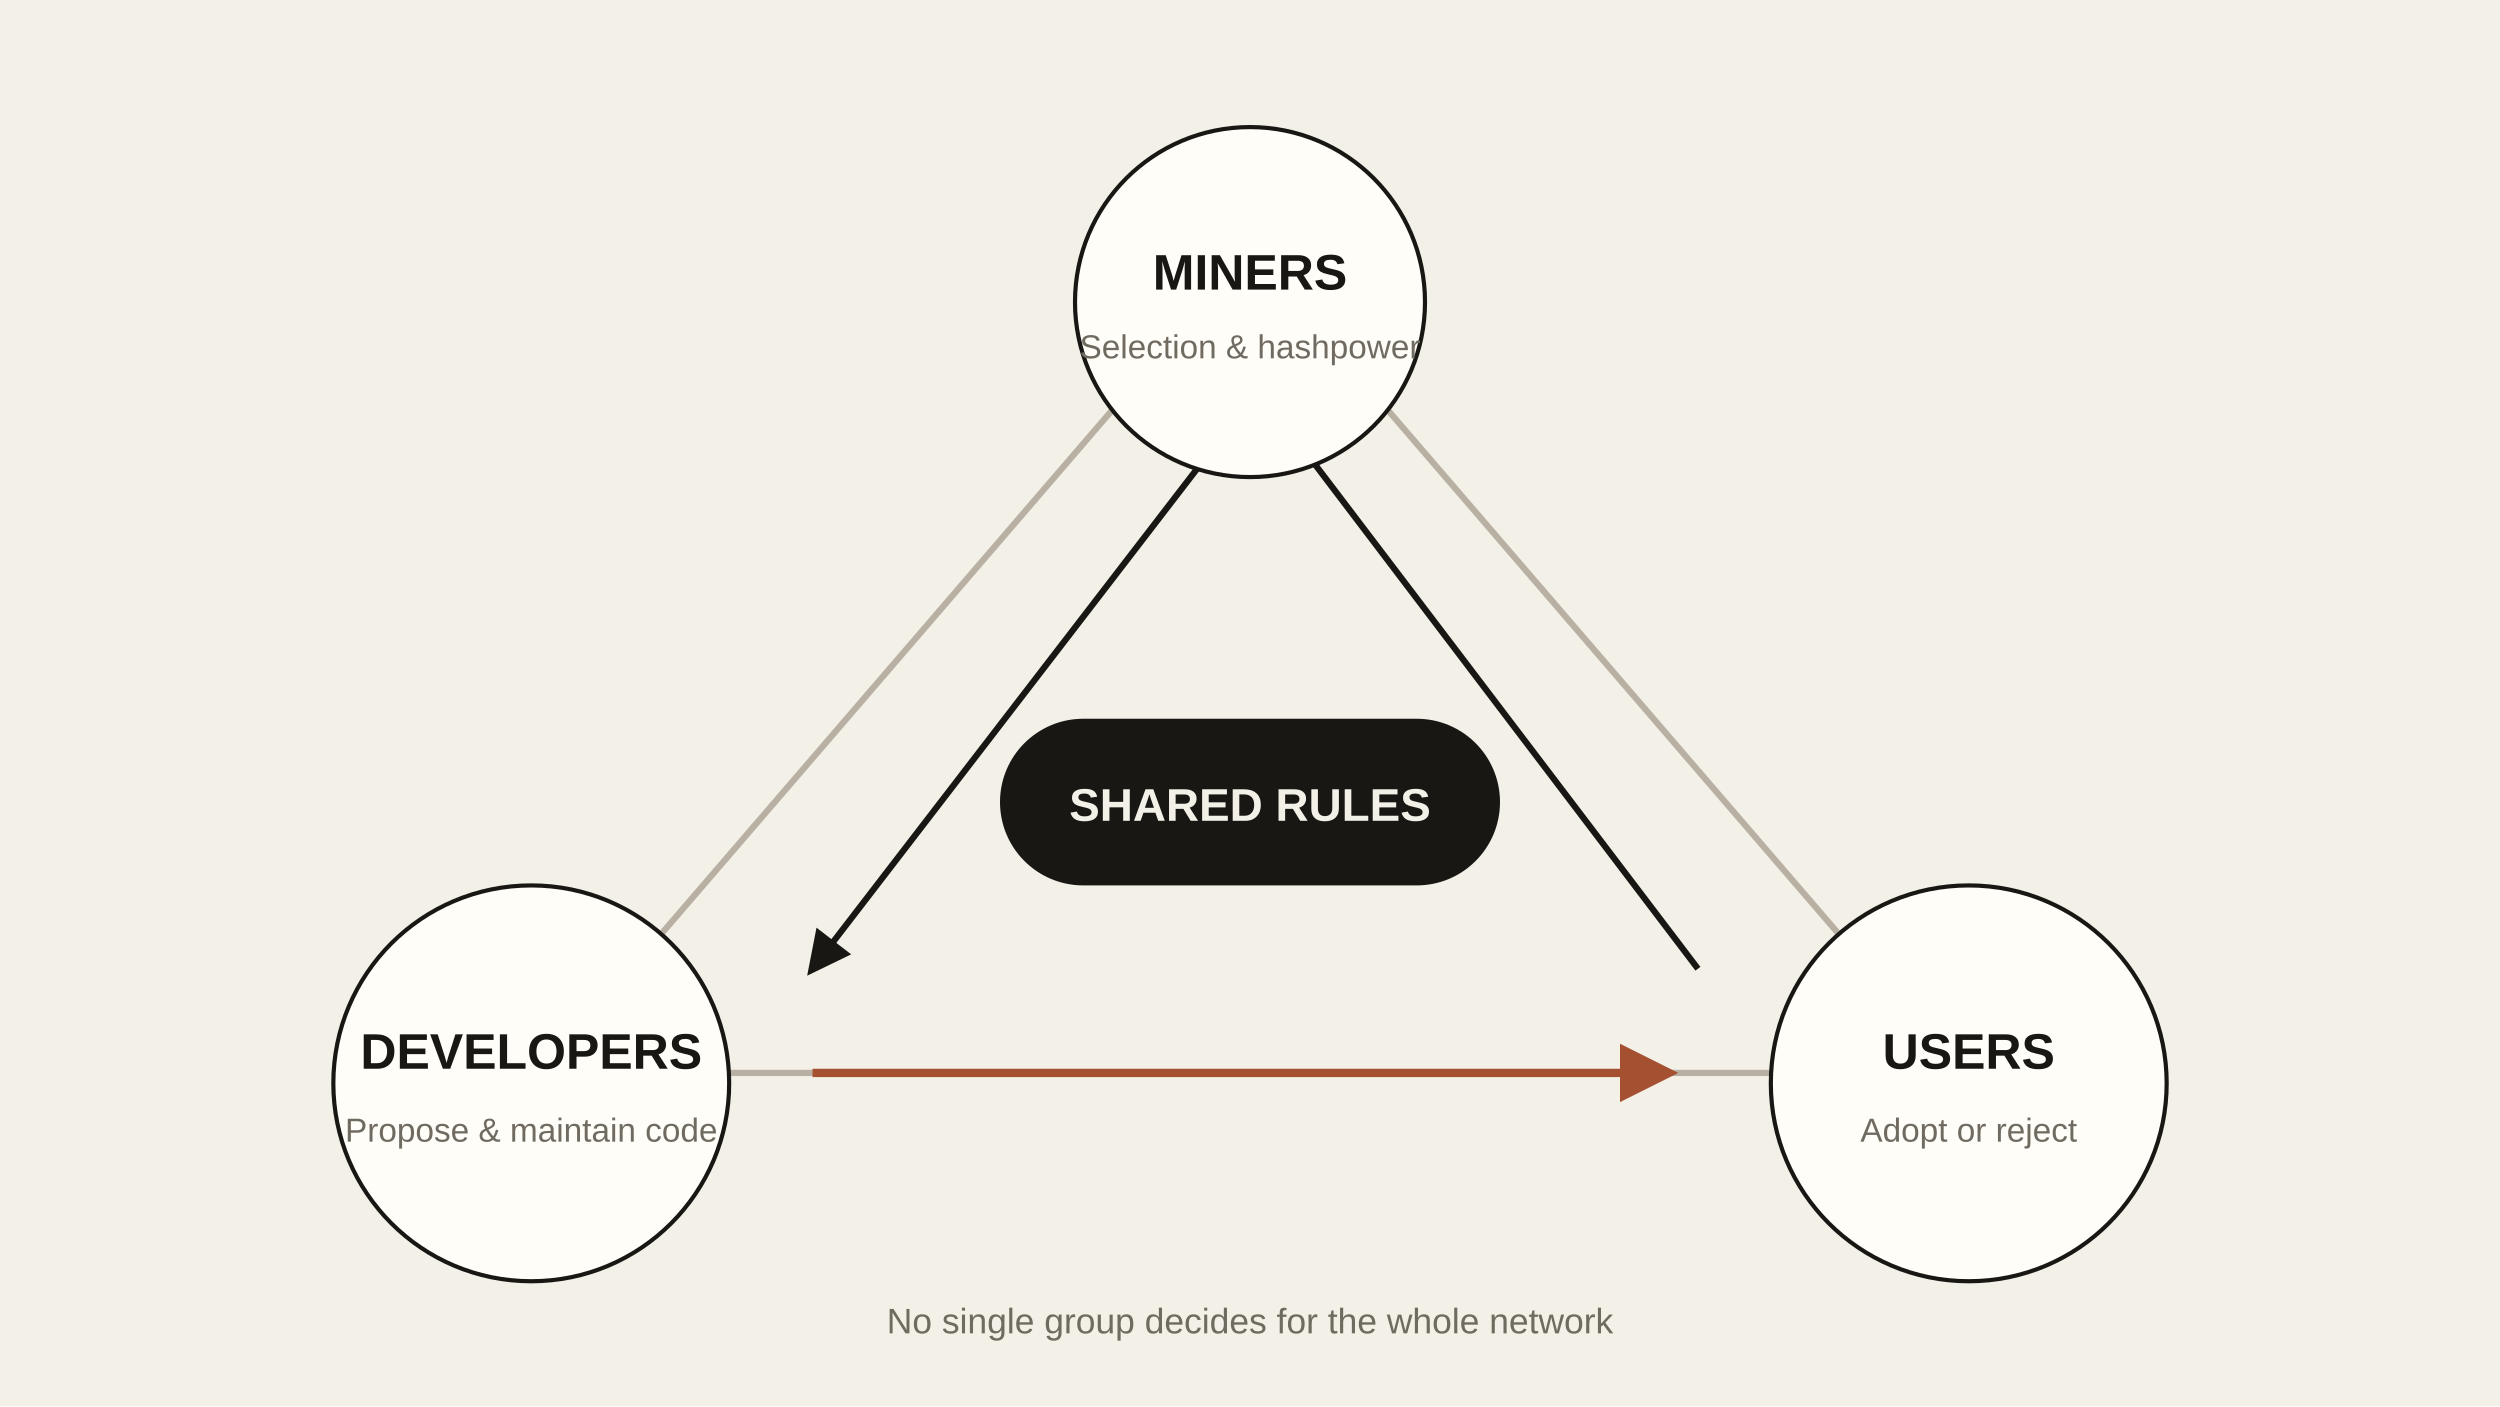
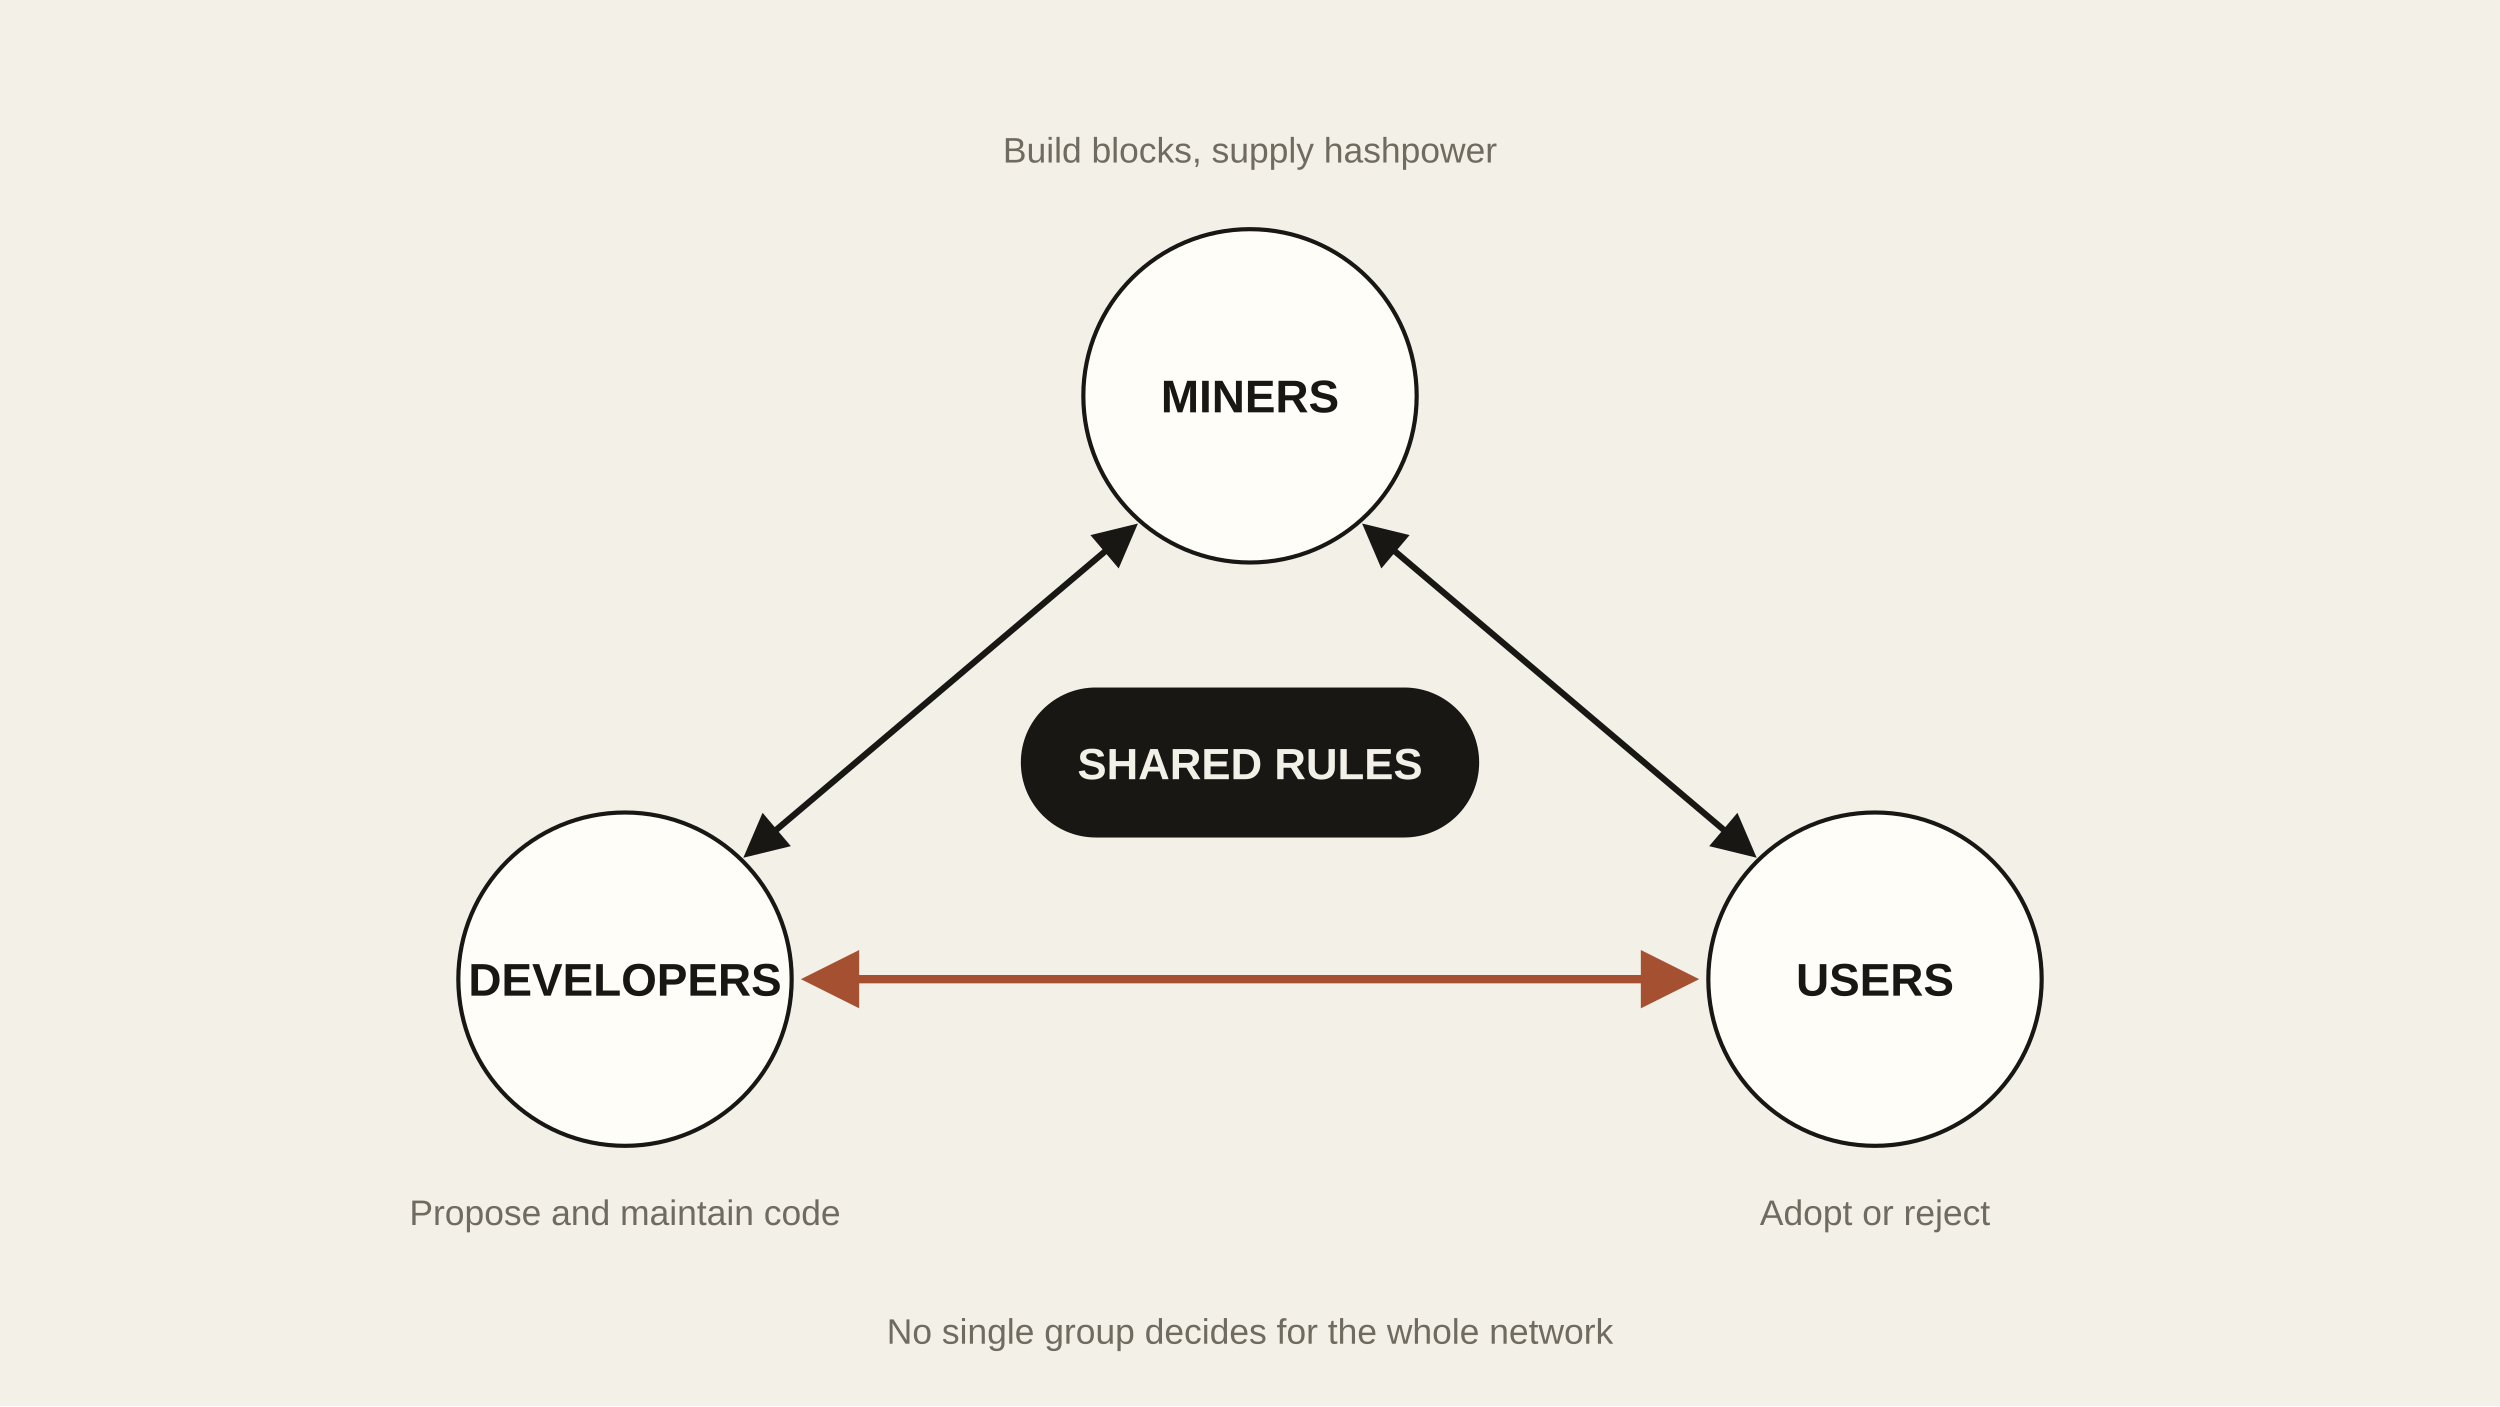
<svg xmlns="http://www.w3.org/2000/svg" width="1200" height="675" viewBox="0 0 1200 675" role="img" aria-labelledby="title desc">
  <rect width="1200" height="675" fill="#f3f0e8" />
  <style>
    text { font-family: Arial, "Microsoft YaHei", "PingFang SC", sans-serif; fill: #181714; letter-spacing: 0; }
    .eyebrow { font-size: 21px; font-weight: 700; }
    .label { font-size: 28px; font-weight: 700; }
    .small { font-size: 17px; fill: #706b61; }
    .number { font-size: 17px; font-weight: 700; fill: #a65032; }
    .inverse { fill: #f3f0e8; }
    .node { fill: #fffdf8; stroke: #181714; stroke-width: 2; }
    .soft { fill: none; stroke: #b8b0a3; stroke-width: 2; }
    .strong { fill: none; stroke: #181714; stroke-width: 3; }
    .accent { fill: none; stroke: #a65032; stroke-width: 4; }
  </style>
  <defs>
    <marker id="arrow" viewBox="0 0 10 10" refX="8" refY="5" markerWidth="7" markerHeight="7" orient="auto-start-reverse">
      <path d="M 0 0 L 10 5 L 0 10 z" fill="#181714" />
    </marker>
    <marker id="arrow-accent" viewBox="0 0 10 10" refX="8" refY="5" markerWidth="7" markerHeight="7" orient="auto-start-reverse">
      <path d="M 0 0 L 10 5 L 0 10 z" fill="#a65032" />
    </marker>
  </defs>
-   <path d="M600 120 L260 515 L940 515 Z" fill="none" stroke="#b8b0a3" stroke-width="3" />
-   <path class="strong" d="M600 192 L390 465" marker-end="url(#arrow)" />
-   <path class="strong" d="M815 465 L610 195" marker-end="url(#arrow)" />
-   <path class="accent" d="M390 515 H800" marker-end="url(#arrow-accent)" />
+   <path class="strong" d="M543 254 L360 409" marker-start="url(#arrow)" marker-end="url(#arrow)" />
+   <path class="strong" d="M657 254 L840 409" marker-start="url(#arrow)" marker-end="url(#arrow)" />
+   <path class="accent" d="M390 470 H810" marker-start="url(#arrow-accent)" marker-end="url(#arrow-accent)" />
  <g>
-     <circle cx="600" cy="145" r="84" fill="#fffdf8" stroke="#181714" stroke-width="2" />
-     <text class="label" x="600" y="139" text-anchor="middle" style="font-size:24px">MINERS</text>
-     <text class="small" x="600" y="172" text-anchor="middle" style="font-size:16px">Selection &amp; hashpower</text>
+     <circle cx="600" cy="190" r="80" fill="#fffdf8" stroke="#181714" stroke-width="2" />
+     <text class="label" x="600" y="197.92" text-anchor="middle" style="font-size:22px">MINERS</text>
+     <text class="small" x="600" y="78" text-anchor="middle">Build blocks, supply hashpower</text>
  </g>
  <g>
-     <circle cx="255" cy="520" r="95" fill="#fffdf8" stroke="#181714" stroke-width="2" />
-     <text class="label" x="255" y="513" text-anchor="middle" style="font-size:24px">DEVELOPERS</text>
-     <text class="small" x="255" y="548" text-anchor="middle" style="font-size:16px">Propose &amp; maintain code</text>
+     <circle cx="300" cy="470" r="80" fill="#fffdf8" stroke="#181714" stroke-width="2" />
+     <text class="label" x="300" y="477.92" text-anchor="middle" style="font-size:22px">DEVELOPERS</text>
+     <text class="small" x="300" y="588" text-anchor="middle">Propose and maintain code</text>
  </g>
  <g>
-     <circle cx="945" cy="520" r="95" fill="#fffdf8" stroke="#181714" stroke-width="2" />
-     <text class="label" x="945" y="513" text-anchor="middle" style="font-size:24px">USERS</text>
-     <text class="small" x="945" y="548" text-anchor="middle" style="font-size:16px">Adopt or reject</text>
+     <circle cx="900" cy="470" r="80" fill="#fffdf8" stroke="#181714" stroke-width="2" />
+     <text class="label" x="900" y="477.92" text-anchor="middle" style="font-size:22px">USERS</text>
+     <text class="small" x="900" y="588" text-anchor="middle">Adopt or reject</text>
  </g>
-   <rect x="480" y="345" width="240" height="80" rx="40" fill="#181714" />
-   <text class="inverse" x="600" y="394" text-anchor="middle" style="font-size:22px;font-weight:700">SHARED RULES</text>
-   <text class="small" x="600" y="640" text-anchor="middle">No single group decides for the whole network</text>
+   <rect x="490" y="330" width="220" height="72" rx="36" fill="#181714" />
+   <text class="inverse" x="600" y="374" text-anchor="middle" style="font-size:21px;font-weight:700">SHARED RULES</text>
+   <text class="small" x="600" y="645" text-anchor="middle">No single group decides for the whole network</text>
</svg>
